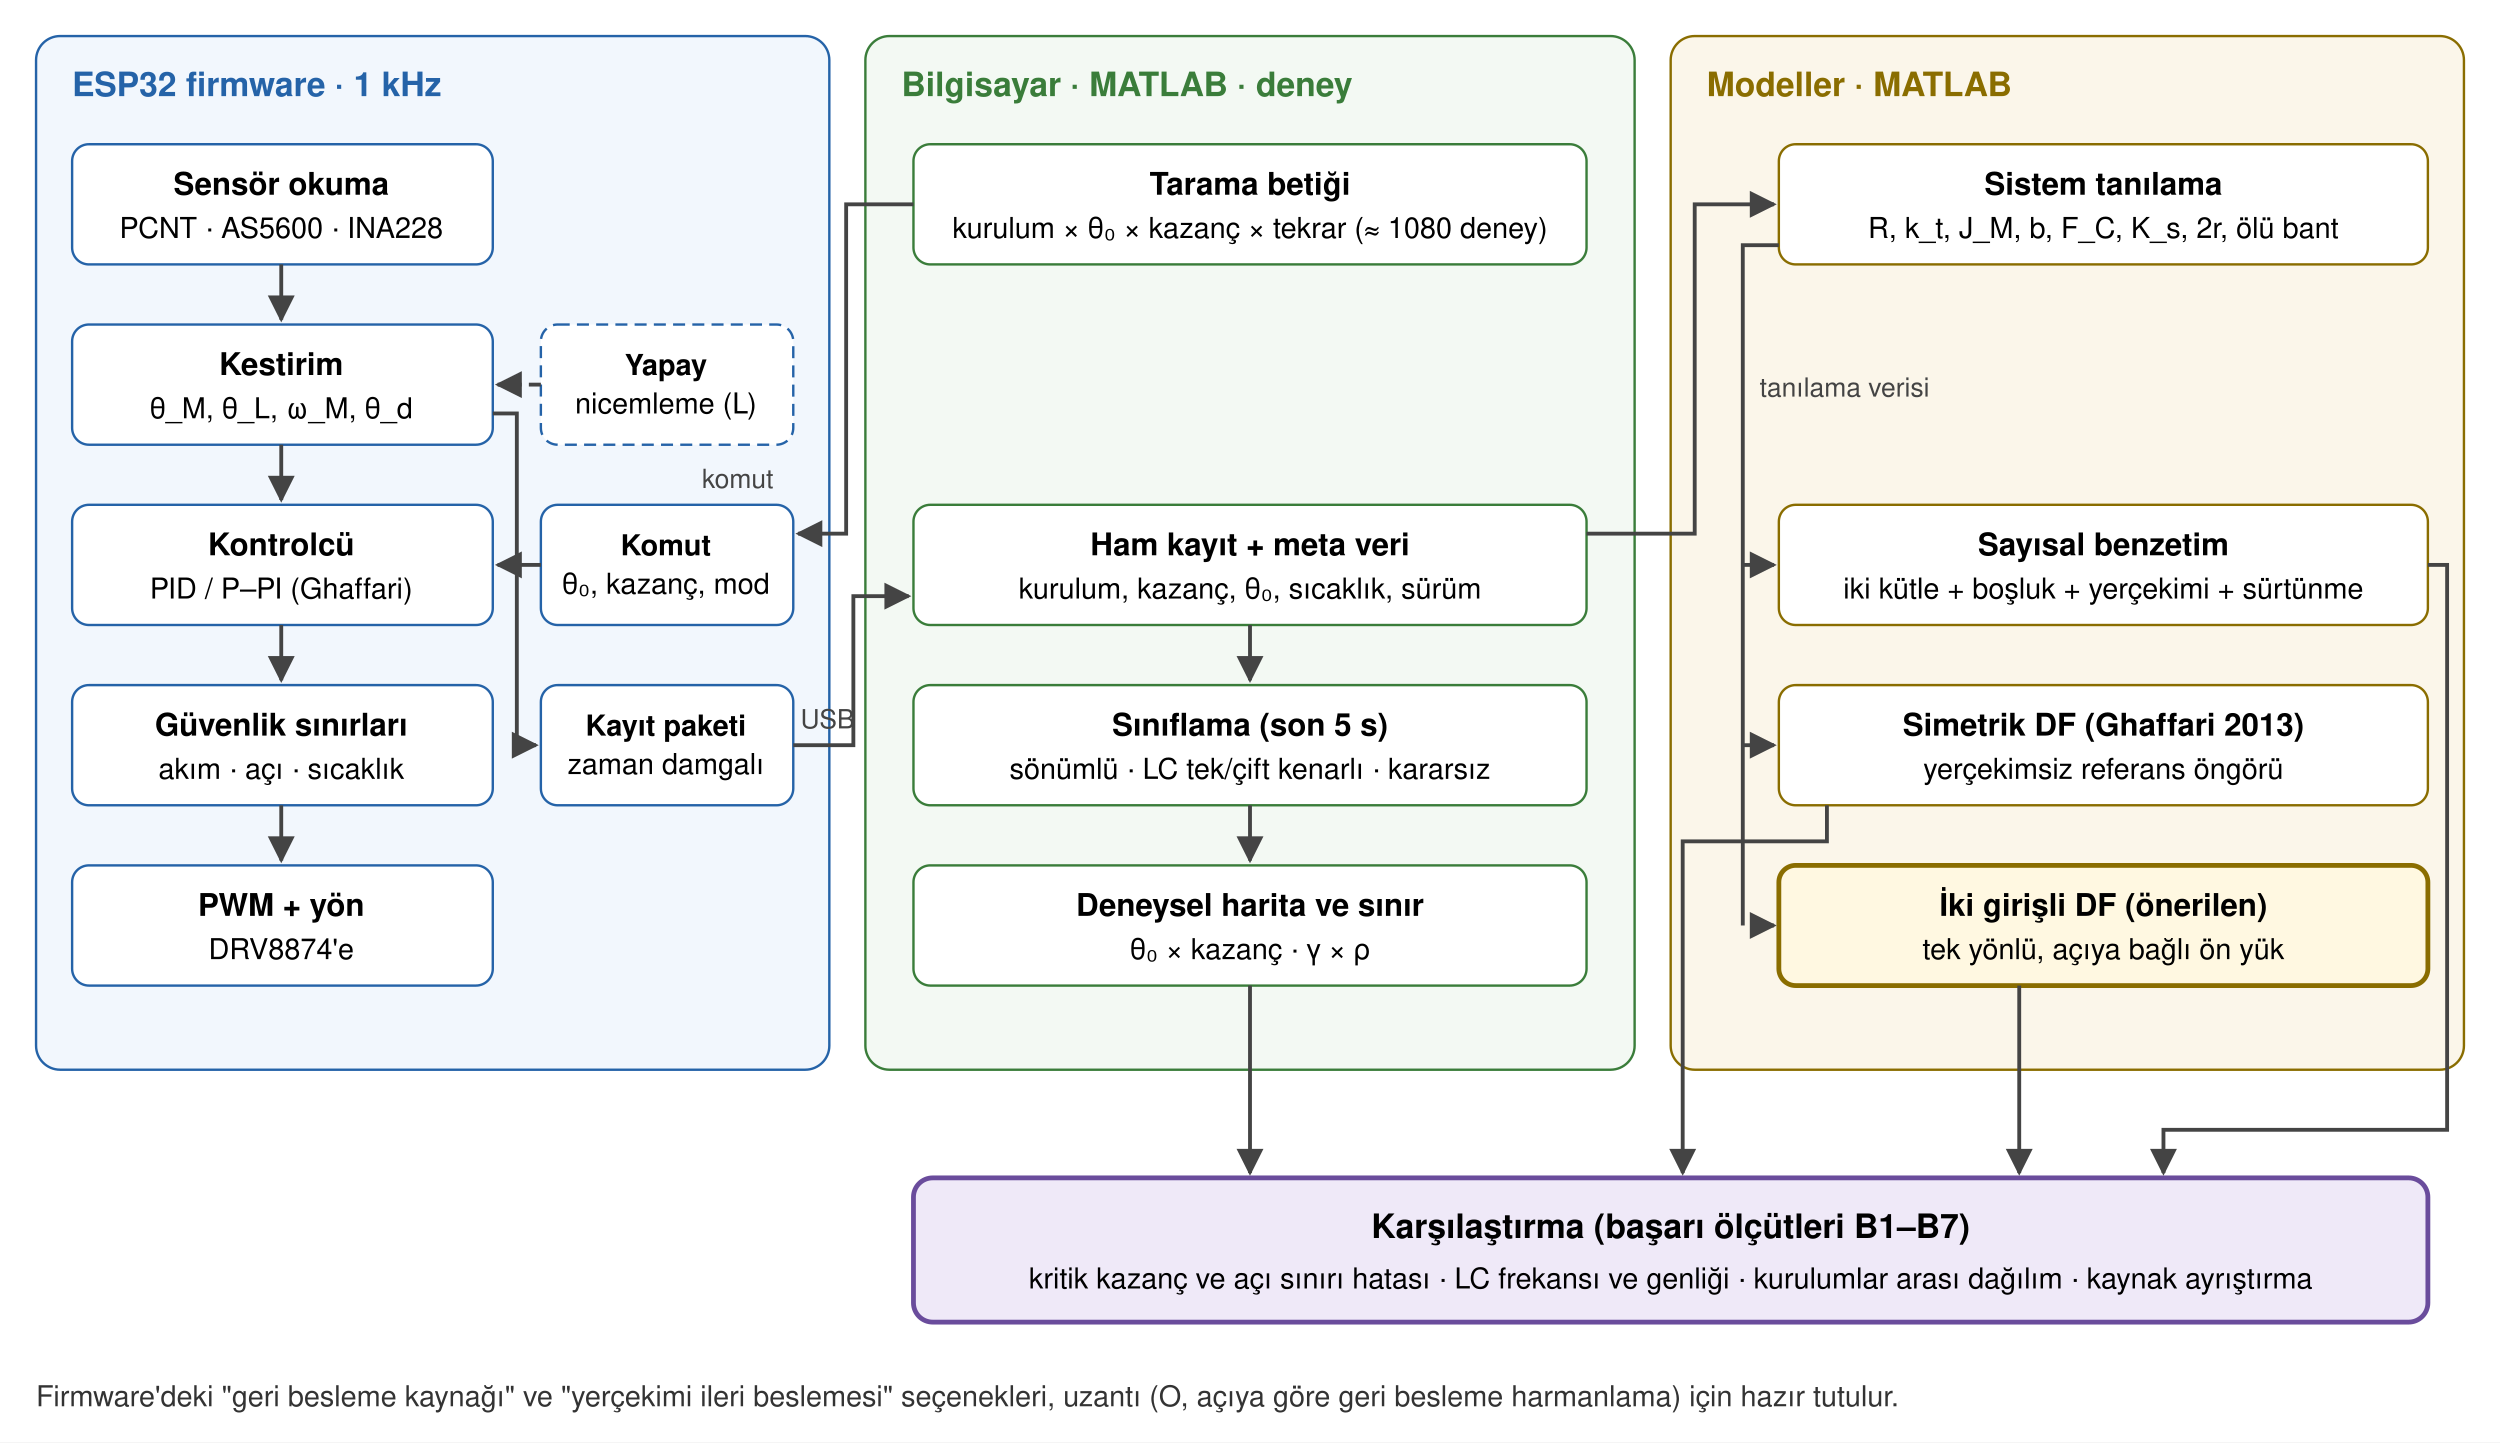
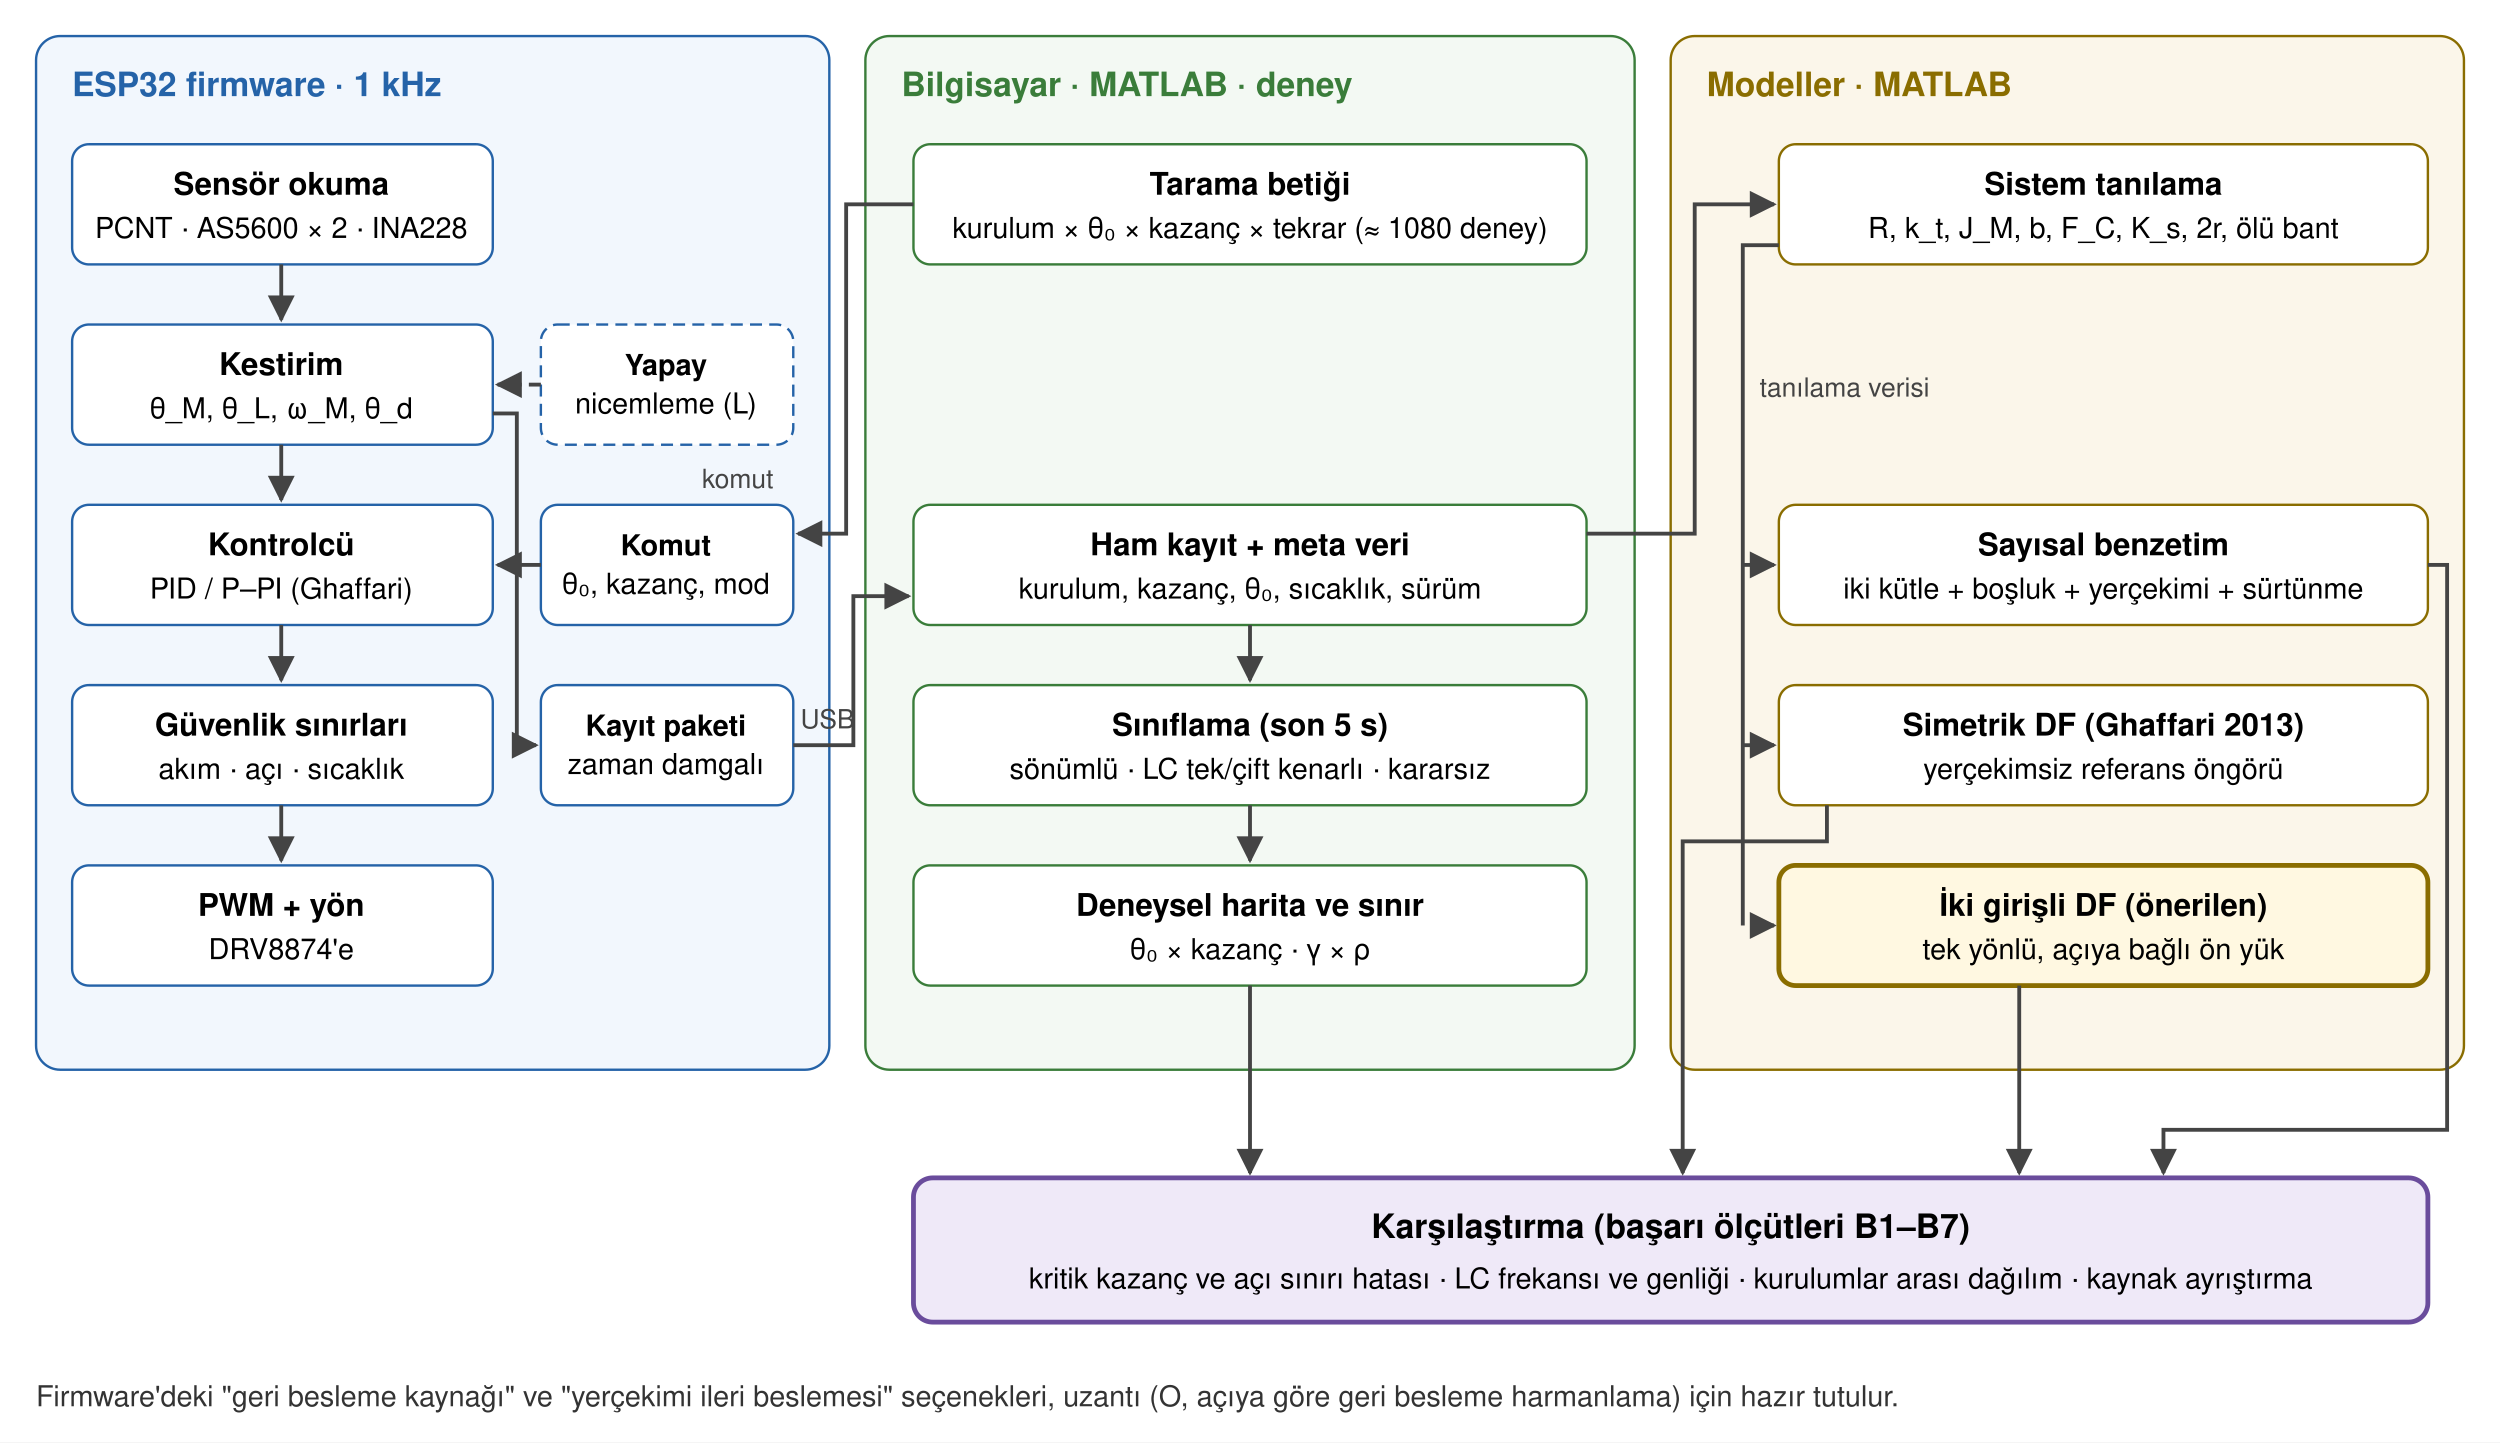
<svg xmlns="http://www.w3.org/2000/svg" viewBox="0 0 1040 600" width="1040" height="600" font-family="Segoe UI, Helvetica, Arial, sans-serif" font-size="13">
  <defs>
    <marker id="ok" viewBox="0 0 10 10" refX="9" refY="5" markerWidth="7" markerHeight="7" orient="auto-start-reverse">
      <path d="M0,0 L10,5 L0,10 z" fill="#444" />
    </marker>
  </defs>
  <rect width="1040" height="600" fill="#ffffff" />
  <rect x="15" y="15" width="330" height="430" rx="10" fill="#f2f7fd" stroke="#2563a8" />
  <text x="30" y="40" font-weight="600" font-size="14" fill="#2563a8">ESP32 firmware · 1 kHz</text>
  <rect x="360" y="15" width="320" height="430" rx="10" fill="#f3f9f3" stroke="#3a7d3a" />
  <text x="375" y="40" font-weight="600" font-size="14" fill="#3a7d3a">Bilgisayar · MATLAB · deney</text>
  <rect x="695" y="15" width="330" height="430" rx="10" fill="#fbf6ea" stroke="#8a6d00" />
  <text x="710" y="40" font-weight="600" font-size="14" fill="#8a6d00">Modeller · MATLAB</text>
  <g text-anchor="middle">
    <rect x="30" y="60" width="175" height="50" rx="7" fill="#fff" stroke="#2563a8" />
    <text x="117" y="81" font-weight="600">Sensör okuma</text>
-     <text x="117" y="99" font-size="12">PCNT · AS5600 · INA228</text>
+     <text x="117" y="99" font-size="12">PCNT · AS5600 × 2 · INA228</text>
    <rect x="30" y="135" width="175" height="50" rx="7" fill="#fff" stroke="#2563a8" />
    <text x="117" y="156" font-weight="600">Kestirim</text>
    <text x="117" y="174" font-size="12">θ_M, θ_L, ω_M, θ_d</text>
    <rect x="30" y="210" width="175" height="50" rx="7" fill="#fff" stroke="#2563a8" />
    <text x="117" y="231" font-weight="600">Kontrolcü</text>
    <text x="117" y="249" font-size="12">PID  /  P–PI (Ghaffari)</text>
    <rect x="30" y="285" width="175" height="50" rx="7" fill="#fff" stroke="#2563a8" />
    <text x="117" y="306" font-weight="600">Güvenlik sınırları</text>
    <text x="117" y="324" font-size="12">akım · açı · sıcaklık</text>
    <rect x="30" y="360" width="175" height="50" rx="7" fill="#fff" stroke="#2563a8" />
    <text x="117" y="381" font-weight="600">PWM + yön</text>
    <text x="117" y="399" font-size="12">DRV8874'e</text>
    <rect x="225" y="135" width="105" height="50" rx="7" fill="#fff" stroke="#2563a8" stroke-dasharray="5 3" />
    <text x="277" y="156" font-size="12" font-weight="600">Yapay</text>
    <text x="277" y="172" font-size="12">nicemleme (L)</text>
    <rect x="225" y="210" width="105" height="50" rx="7" fill="#fff" stroke="#2563a8" />
    <text x="277" y="231" font-size="12" font-weight="600">Komut</text>
    <text x="277" y="247" font-size="12">θ₀, kazanç, mod</text>
    <rect x="225" y="285" width="105" height="50" rx="7" fill="#fff" stroke="#2563a8" />
    <text x="277" y="306" font-size="12" font-weight="600">Kayıt paketi</text>
    <text x="277" y="322" font-size="12">zaman damgalı</text>
    <rect x="380" y="60" width="280" height="50" rx="7" fill="#fff" stroke="#3a7d3a" />
    <text x="520" y="81" font-weight="600">Tarama betiği</text>
    <text x="520" y="99" font-size="12">kurulum × θ₀ × kazanç × tekrar (≈ 1080 deney)</text>
    <rect x="380" y="210" width="280" height="50" rx="7" fill="#fff" stroke="#3a7d3a" />
    <text x="520" y="231" font-weight="600">Ham kayıt + meta veri</text>
    <text x="520" y="249" font-size="12">kurulum, kazanç, θ₀, sıcaklık, sürüm</text>
    <rect x="380" y="285" width="280" height="50" rx="7" fill="#fff" stroke="#3a7d3a" />
    <text x="520" y="306" font-weight="600">Sınıflama (son 5 s)</text>
    <text x="520" y="324" font-size="12">sönümlü · LC tek/çift kenarlı · kararsız</text>
    <rect x="380" y="360" width="280" height="50" rx="7" fill="#fff" stroke="#3a7d3a" />
    <text x="520" y="381" font-weight="600">Deneysel harita ve sınır</text>
    <text x="520" y="399" font-size="12">θ₀ × kazanç  ·  γ × ρ</text>
    <rect x="740" y="60" width="270" height="50" rx="7" fill="#fff" stroke="#8a6d00" />
    <text x="875" y="81" font-weight="600">Sistem tanılama</text>
    <text x="875" y="99" font-size="12">R, k_t, J_M, b, F_C, K_s, 2r, ölü bant</text>
    <rect x="740" y="210" width="270" height="50" rx="7" fill="#fff" stroke="#8a6d00" />
    <text x="875" y="231" font-weight="600">Sayısal benzetim</text>
    <text x="875" y="249" font-size="12">iki kütle + boşluk + yerçekimi + sürtünme</text>
    <rect x="740" y="285" width="270" height="50" rx="7" fill="#fff" stroke="#8a6d00" />
    <text x="875" y="306" font-weight="600">Simetrik DF (Ghaffari 2013)</text>
    <text x="875" y="324" font-size="12">yerçekimsiz referans öngörü</text>
    <rect x="740" y="360" width="270" height="50" rx="7" fill="#fff8e1" stroke="#8a6d00" stroke-width="2" />
    <text x="875" y="381" font-weight="600">İki girişli DF (önerilen)</text>
    <text x="875" y="399" font-size="12">tek yönlü, açıya bağlı ön yük</text>
    <rect x="380" y="490" width="630" height="60" rx="8" fill="#efe9f8" stroke="#6a4c9c" stroke-width="2" />
    <text x="695" y="515" font-weight="600" font-size="14">Karşılaştırma (başarı ölçütleri B1–B7)</text>
    <text x="695" y="536" font-size="12">kritik kazanç ve açı sınırı hatası · LC frekansı ve genliği · kurulumlar arası dağılım · kaynak ayrıştırma</text>
  </g>
  <g stroke="#444" stroke-width="1.6" fill="none">
    <line x1="117" y1="110" x2="117" y2="133" marker-end="url(#ok)" />
    <line x1="117" y1="185" x2="117" y2="208" marker-end="url(#ok)" />
    <line x1="117" y1="260" x2="117" y2="283" marker-end="url(#ok)" />
    <line x1="117" y1="335" x2="117" y2="358" marker-end="url(#ok)" />
    <line x1="225" y1="160" x2="207" y2="160" marker-end="url(#ok)" stroke-dasharray="5 3" />
    <line x1="225" y1="235" x2="207" y2="235" marker-end="url(#ok)" />
    <path d="M205,172 L215,172 L215,310 L223,310" marker-end="url(#ok)" />
    <path d="M380,85 L352,85 L352,222 L332,222" marker-end="url(#ok)" />
    <path d="M330,310 L355,310 L355,248 L378,248" marker-end="url(#ok)" />
    <line x1="520" y1="260" x2="520" y2="283" marker-end="url(#ok)" />
    <line x1="520" y1="335" x2="520" y2="358" marker-end="url(#ok)" />
    <path d="M660,222 L705,222 L705,85 L738,85" marker-end="url(#ok)" />
    <path d="M740,102 L725,102 L725,385" />
    <line x1="725" y1="235" x2="738" y2="235" marker-end="url(#ok)" />
    <line x1="725" y1="310" x2="738" y2="310" marker-end="url(#ok)" />
    <line x1="732" y1="385" x2="738" y2="385" marker-end="url(#ok)" />
    <line x1="520" y1="410" x2="520" y2="488" marker-end="url(#ok)" />
    <path d="M1010,235 L1018,235 L1018,470 L900,470 L900,488" marker-end="url(#ok)" />
    <path d="M840,410 L840,488" marker-end="url(#ok)" />
    <path d="M760,335 L760,350 L700,350 L700,488" marker-end="url(#ok)" />
  </g>
  <g font-size="11" fill="#444">
    <text x="292" y="203">komut</text>
    <text x="333" y="303">USB</text>
    <text x="732" y="165">tanılama verisi</text>
  </g>
  <text x="15" y="585" font-size="12" fill="#333">Firmware'deki "geri besleme kaynağı" ve "yerçekimi ileri beslemesi" seçenekleri, uzantı (O, açıya göre geri besleme harmanlama) için hazır tutulur.</text>
</svg>
